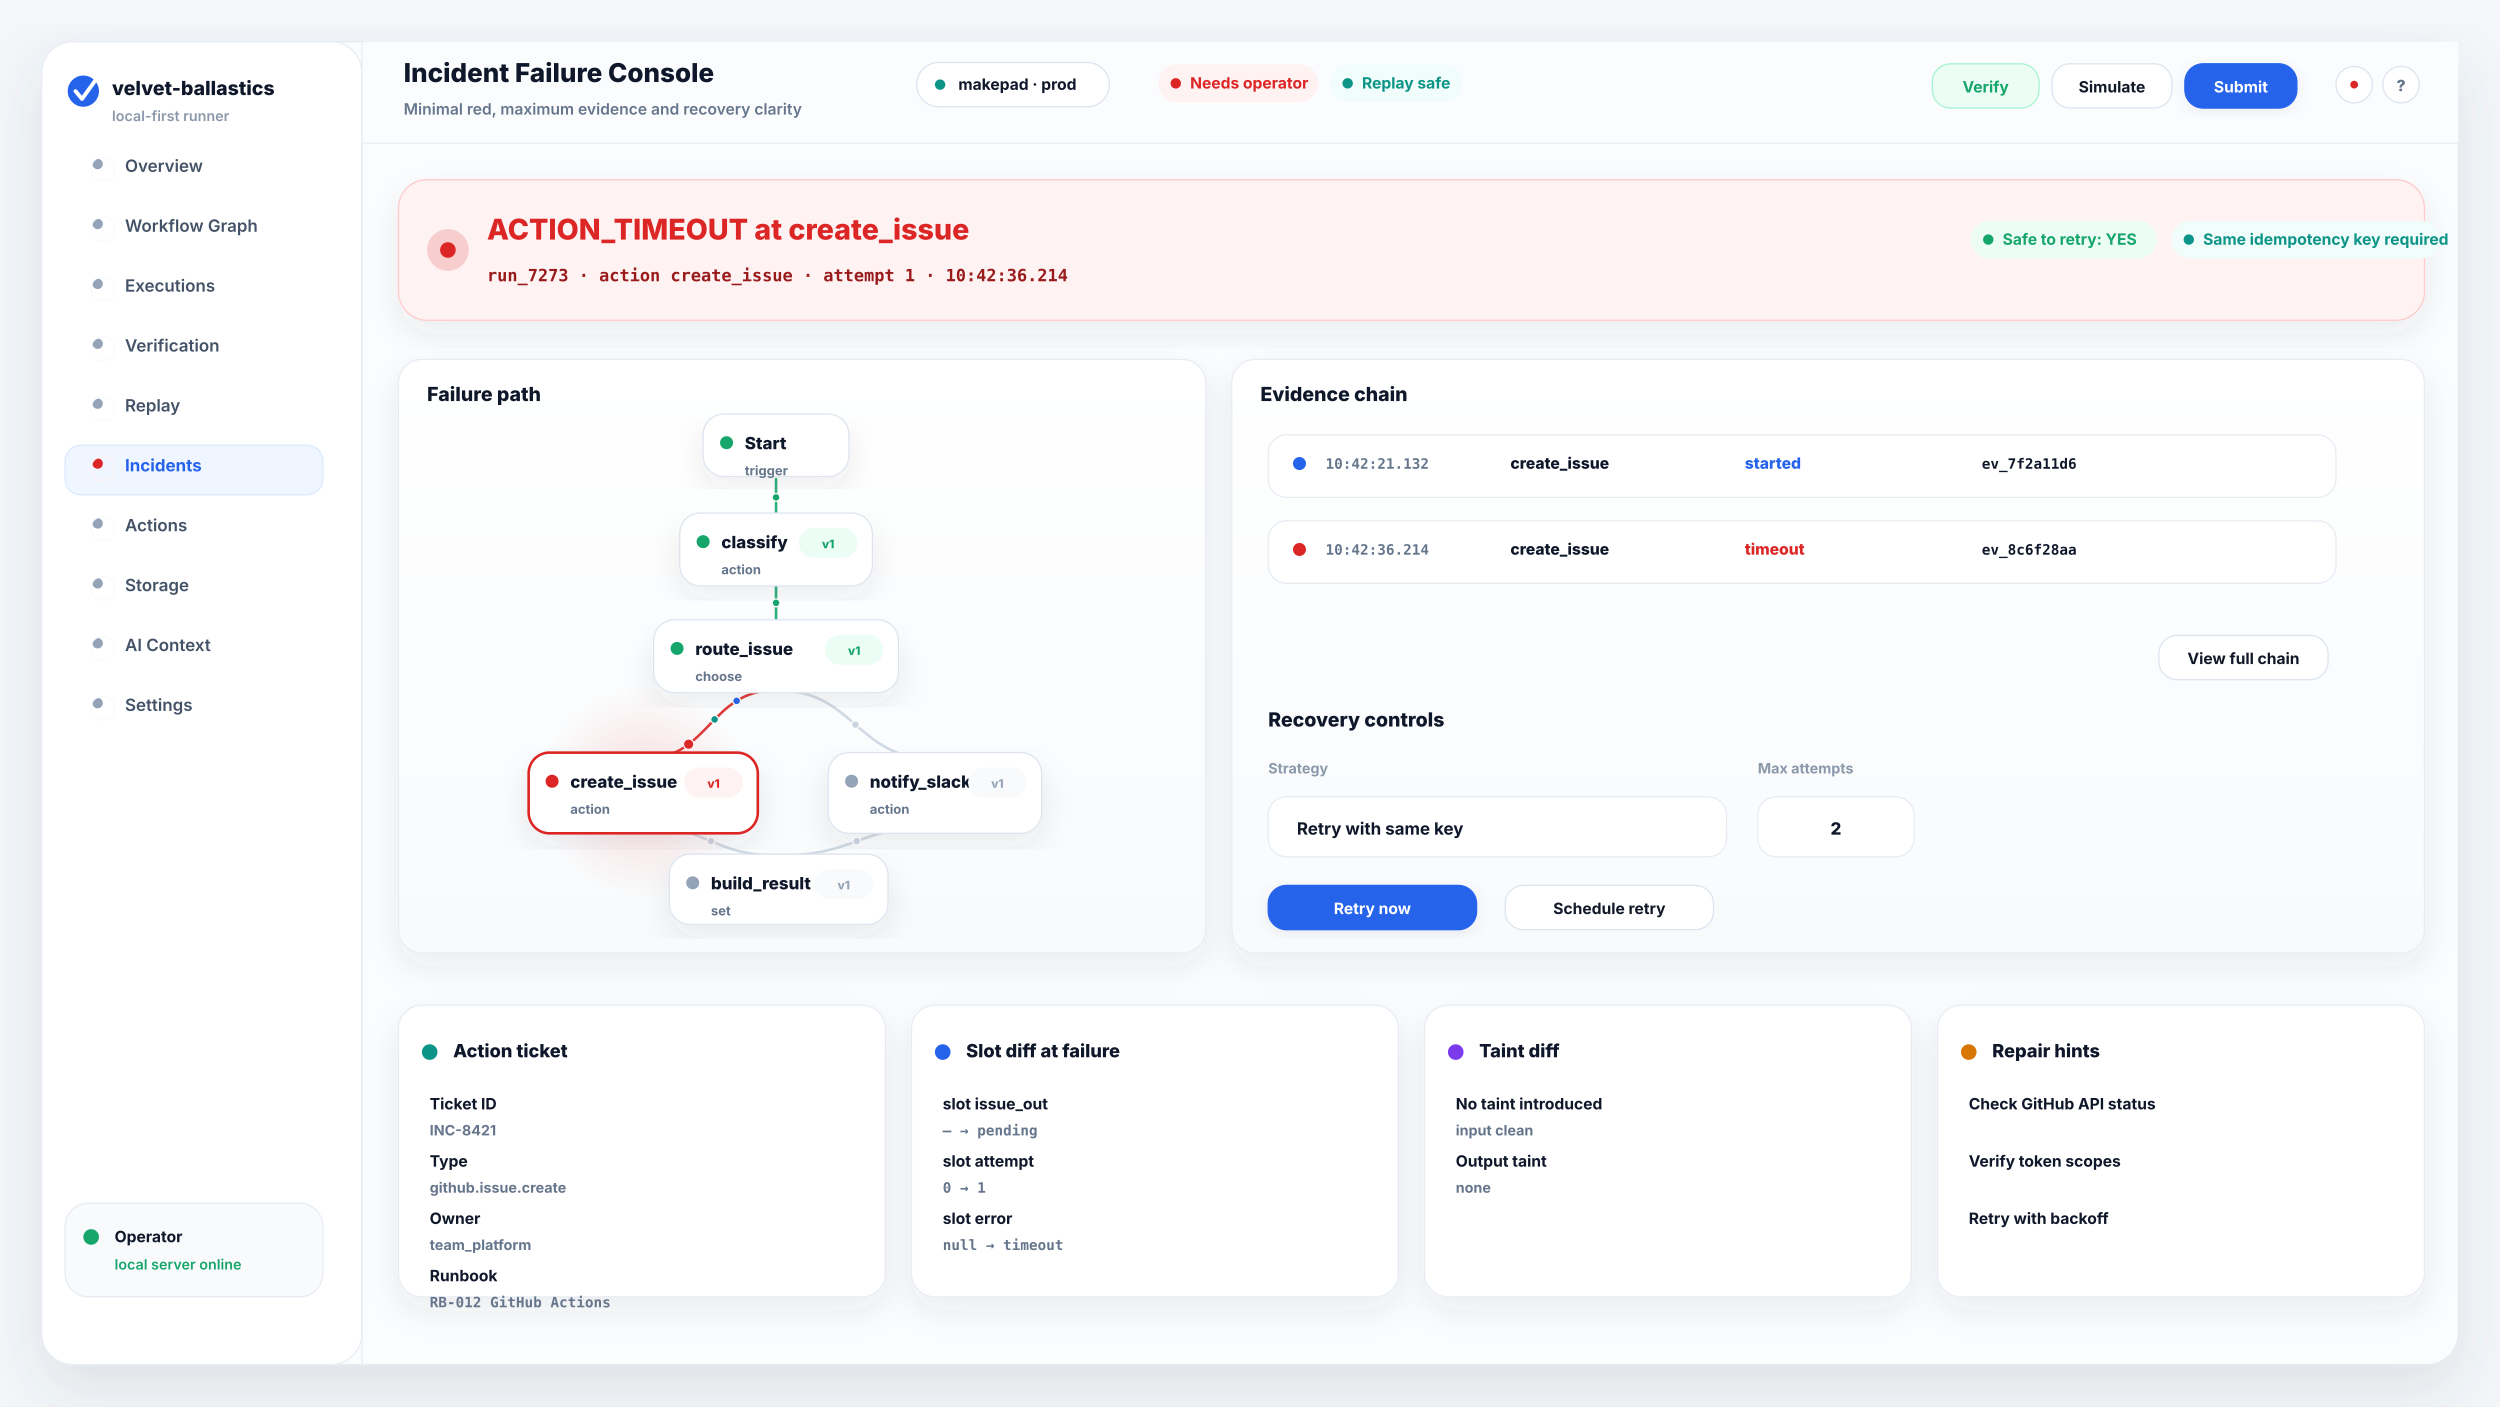
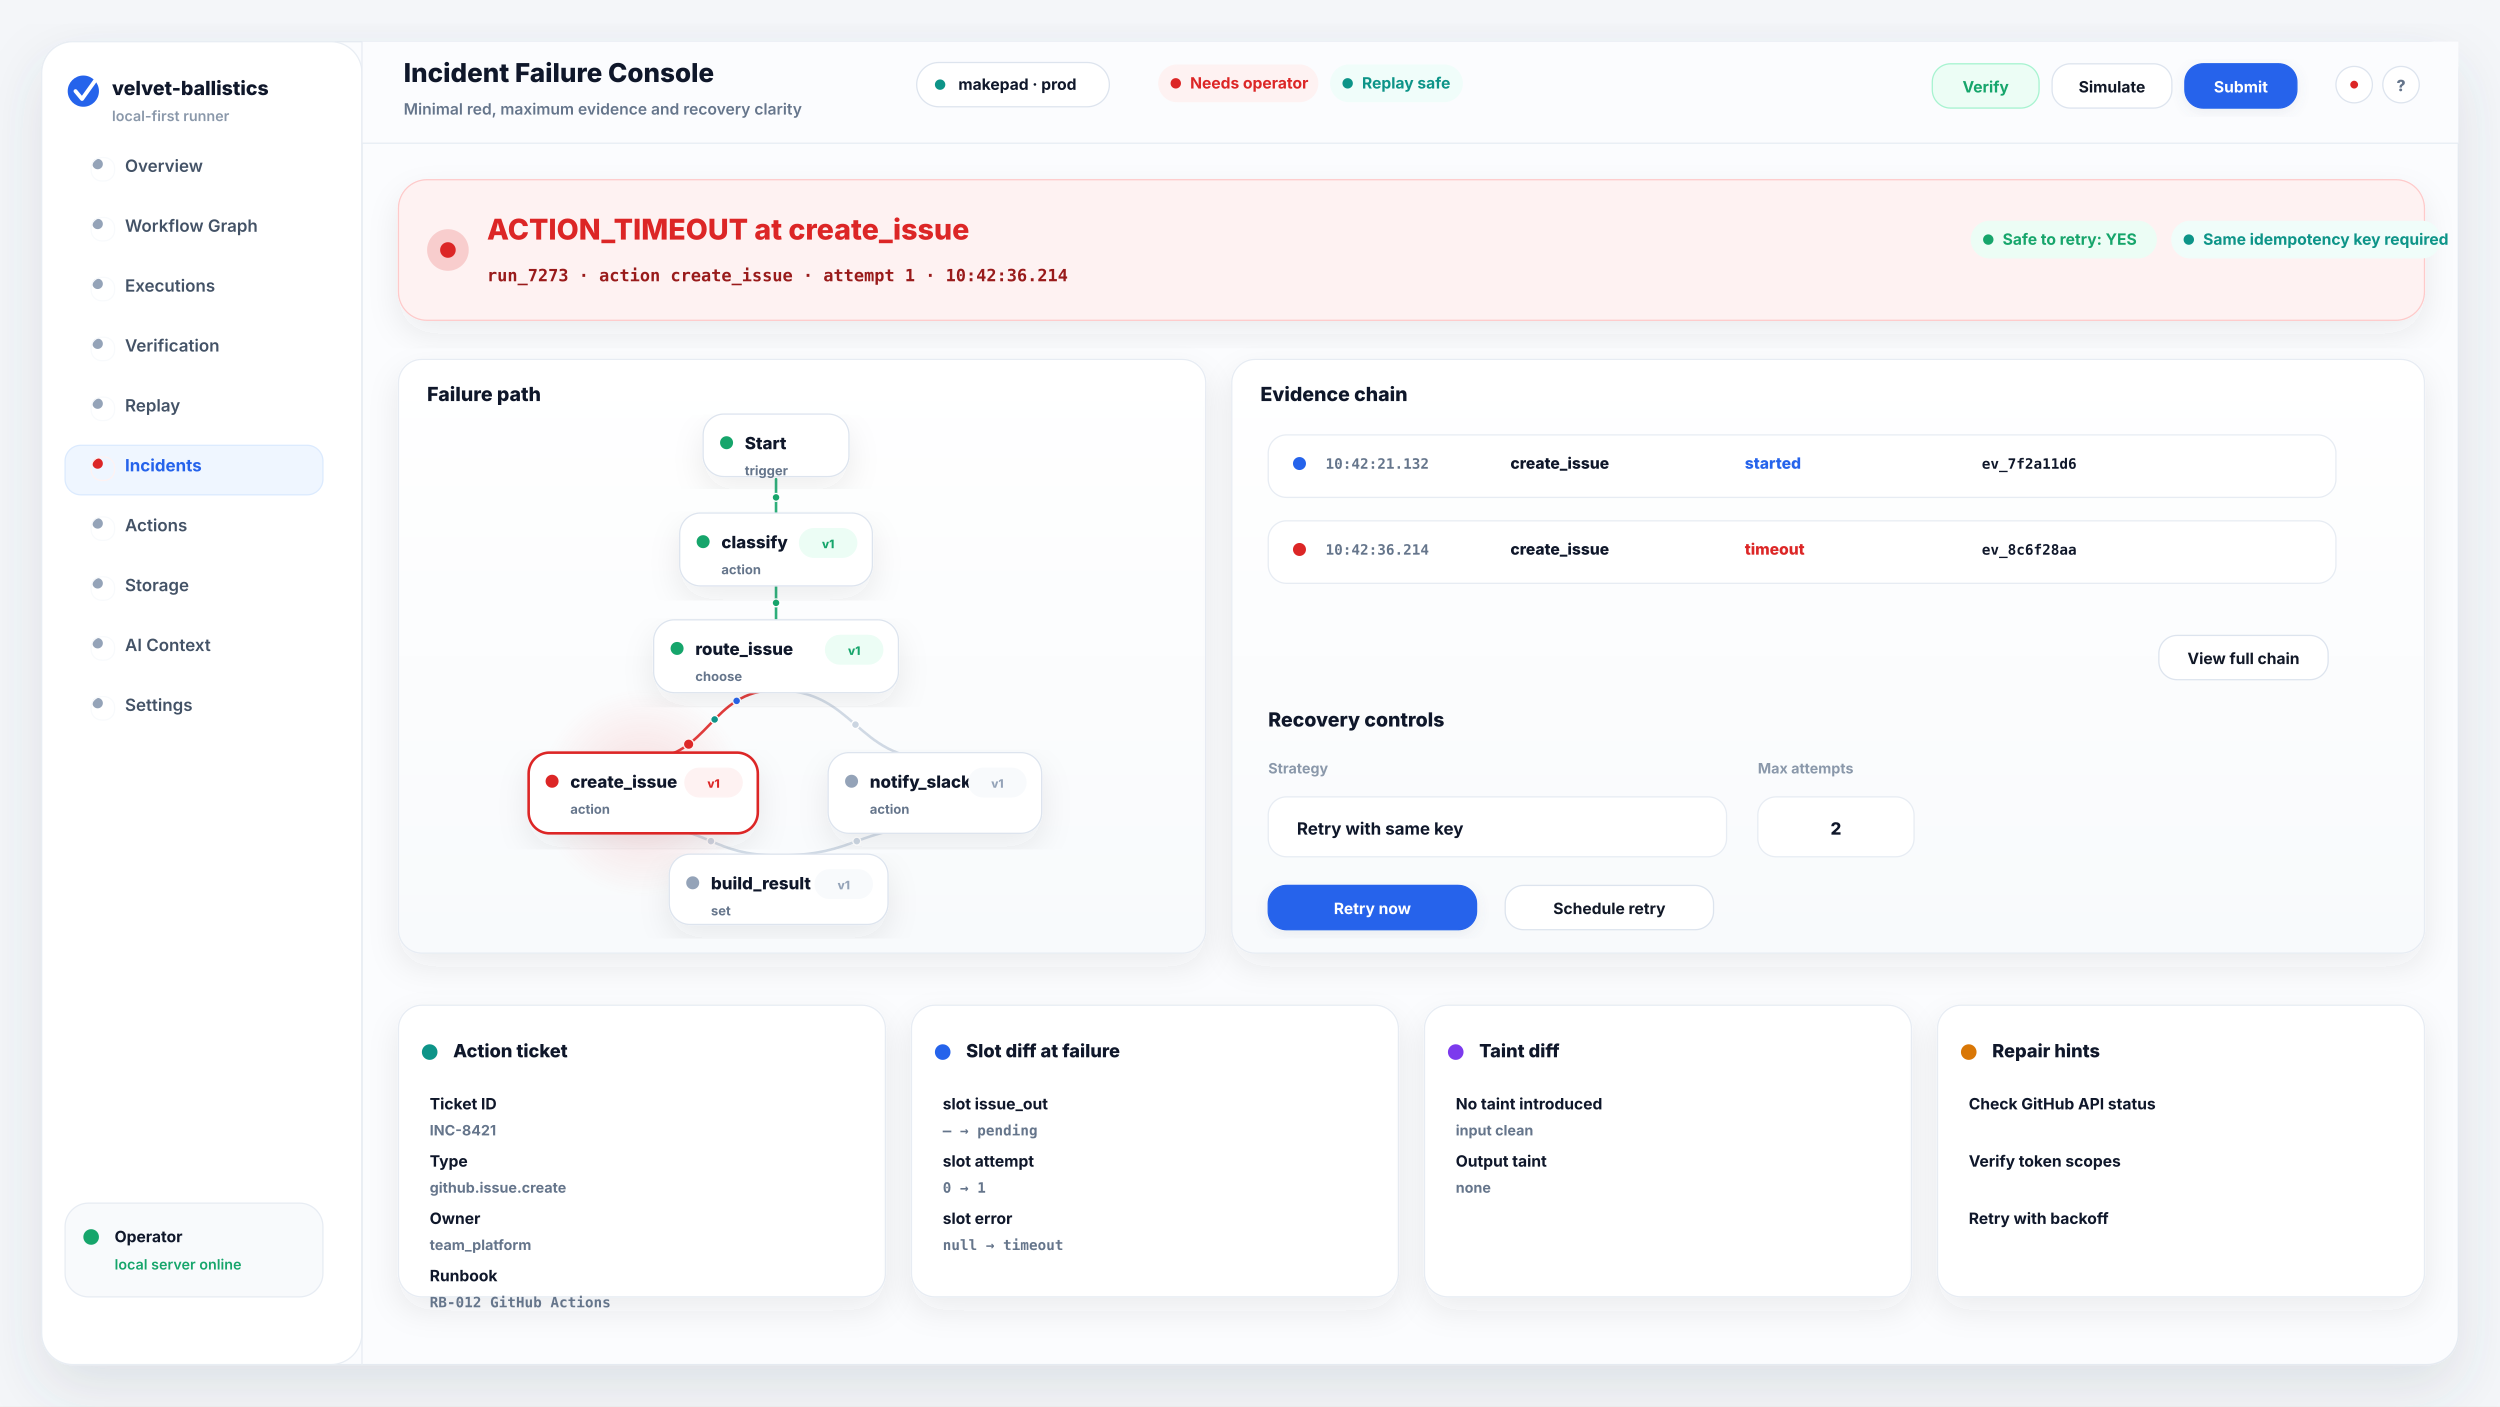
<svg xmlns="http://www.w3.org/2000/svg" width="1920" height="1080" viewBox="0 0 1920 1080">
  <defs>
    <filter id="windowShadow" x="-12%" y="-12%" width="124%" height="124%">
      <feDropShadow dx="0" dy="18" stdDeviation="22" flood-color="#475569" flood-opacity="0.13" />
    </filter>
    <filter id="softShadow" x="-20%" y="-20%" width="140%" height="140%">
      <feDropShadow dx="0" dy="10" stdDeviation="12" flood-color="#334155" flood-opacity="0.08" />
    </filter>
    <filter id="microShadow" x="-20%" y="-20%" width="140%" height="140%">
      <feDropShadow dx="0" dy="3" stdDeviation="5" flood-color="#64748B" flood-opacity="0.10" />
    </filter>
    <linearGradient id="panelGradient" x1="0" y1="0" x2="0" y2="1">
      <stop offset="0%" stop-color="#FFFFFF" />
      <stop offset="100%" stop-color="#F8FAFC" />
    </linearGradient>
    <radialGradient id="blueGlow" cx="50%" cy="50%" r="50%">
      <stop offset="0%" stop-color="#3B82F6" stop-opacity="0.20" />
      <stop offset="100%" stop-color="#3B82F6" stop-opacity="0" />
    </radialGradient>
    <radialGradient id="redGlow" cx="50%" cy="50%" r="50%">
      <stop offset="0%" stop-color="#EF4444" stop-opacity="0.18" />
      <stop offset="100%" stop-color="#EF4444" stop-opacity="0" />
    </radialGradient>
  </defs>
  <rect width="1920" height="1080" fill="#F4F6F9" />
  <rect x="32" y="32" width="1856" height="1016" rx="24" fill="#FBFCFE" stroke="#E5EAF1" stroke-width="1" opacity="1" filter="url(#windowShadow)" />
  <rect x="32" y="32" width="246" height="1016" rx="24" fill="#FFFFFF" stroke="#E8EDF3" stroke-width="1" opacity="1" />
  <rect x="278" y="32" width="1610" height="78" rx="0" fill="#FBFCFE" stroke="none" stroke-width="0" opacity="1" />
  <line x1="278" y1="110" x2="1888" y2="110" stroke="#E7ECF3" stroke-width="1" stroke-linecap="round" opacity="1" />
  <line x1="278" y1="32" x2="278" y2="1048" stroke="#E7ECF3" stroke-width="1" stroke-linecap="round" opacity="1" />
  <circle cx="64" cy="70" r="12" fill="#2563EB" opacity="1" />
  <path d="M58 70 L63 76 L73 62" fill="none" stroke="#FFFFFF" stroke-width="3" stroke-linecap="round" stroke-linejoin="round" opacity="1" />
-   <text x="86" y="73" font-family="Inter, -apple-system, BlinkMacSystemFont, 'SF Pro Display', 'Segoe UI', sans-serif" font-size="15" font-weight="760" fill="#0F172A" text-anchor="start" opacity="1">velvet-ballastics</text>
+   <text x="86" y="73" font-family="Inter, -apple-system, BlinkMacSystemFont, 'SF Pro Display', 'Segoe UI', sans-serif" font-size="15" font-weight="760" fill="#0F172A" text-anchor="start" opacity="1">velvet-ballistics</text>
  <text x="86" y="93" font-family="Inter, -apple-system, BlinkMacSystemFont, 'SF Pro Display', 'Segoe UI', sans-serif" font-size="11" font-weight="600" fill="#8A98AA" text-anchor="start" opacity="1">local-first runner</text>
  <circle cx="75" cy="126" r="4" fill="#94A3B8" opacity="1" />
  <rect x="70" y="121" width="18" height="18" rx="8" fill="none" stroke="#F8FAFC" stroke-width="1" opacity="1" />
  <text x="96" y="132" font-family="Inter, -apple-system, BlinkMacSystemFont, 'SF Pro Display', 'Segoe UI', sans-serif" font-size="13" font-weight="560" fill="#435266" text-anchor="start" opacity="1">Overview</text>
  <circle cx="75" cy="172" r="4" fill="#94A3B8" opacity="1" />
  <rect x="70" y="167" width="18" height="18" rx="8" fill="none" stroke="#F8FAFC" stroke-width="1" opacity="1" />
  <text x="96" y="178" font-family="Inter, -apple-system, BlinkMacSystemFont, 'SF Pro Display', 'Segoe UI', sans-serif" font-size="13" font-weight="560" fill="#435266" text-anchor="start" opacity="1">Workflow Graph</text>
  <circle cx="75" cy="218" r="4" fill="#94A3B8" opacity="1" />
  <rect x="70" y="213" width="18" height="18" rx="8" fill="none" stroke="#F8FAFC" stroke-width="1" opacity="1" />
  <text x="96" y="224" font-family="Inter, -apple-system, BlinkMacSystemFont, 'SF Pro Display', 'Segoe UI', sans-serif" font-size="13" font-weight="560" fill="#435266" text-anchor="start" opacity="1">Executions</text>
  <circle cx="75" cy="264" r="4" fill="#94A3B8" opacity="1" />
  <rect x="70" y="259" width="18" height="18" rx="8" fill="none" stroke="#F8FAFC" stroke-width="1" opacity="1" />
  <text x="96" y="270" font-family="Inter, -apple-system, BlinkMacSystemFont, 'SF Pro Display', 'Segoe UI', sans-serif" font-size="13" font-weight="560" fill="#435266" text-anchor="start" opacity="1">Verification</text>
  <circle cx="75" cy="310" r="4" fill="#94A3B8" opacity="1" />
  <rect x="70" y="305" width="18" height="18" rx="8" fill="none" stroke="#F8FAFC" stroke-width="1" opacity="1" />
  <text x="96" y="316" font-family="Inter, -apple-system, BlinkMacSystemFont, 'SF Pro Display', 'Segoe UI', sans-serif" font-size="13" font-weight="560" fill="#435266" text-anchor="start" opacity="1">Replay</text>
  <rect x="50" y="342" width="198" height="38" rx="12" fill="#EFF6FF" stroke="#DBEAFE" stroke-width="1" opacity="1" />
  <circle cx="75" cy="356" r="4" fill="#DC2626" opacity="1" />
  <rect x="70" y="351" width="18" height="18" rx="8" fill="none" stroke="#FEF2F2" stroke-width="1" opacity="1" />
  <text x="96" y="362" font-family="Inter, -apple-system, BlinkMacSystemFont, 'SF Pro Display', 'Segoe UI', sans-serif" font-size="13" font-weight="700" fill="#2563EB" text-anchor="start" opacity="1">Incidents</text>
  <circle cx="75" cy="402" r="4" fill="#94A3B8" opacity="1" />
  <rect x="70" y="397" width="18" height="18" rx="8" fill="none" stroke="#F8FAFC" stroke-width="1" opacity="1" />
  <text x="96" y="408" font-family="Inter, -apple-system, BlinkMacSystemFont, 'SF Pro Display', 'Segoe UI', sans-serif" font-size="13" font-weight="560" fill="#435266" text-anchor="start" opacity="1">Actions</text>
  <circle cx="75" cy="448" r="4" fill="#94A3B8" opacity="1" />
  <rect x="70" y="443" width="18" height="18" rx="8" fill="none" stroke="#F8FAFC" stroke-width="1" opacity="1" />
  <text x="96" y="454" font-family="Inter, -apple-system, BlinkMacSystemFont, 'SF Pro Display', 'Segoe UI', sans-serif" font-size="13" font-weight="560" fill="#435266" text-anchor="start" opacity="1">Storage</text>
  <circle cx="75" cy="494" r="4" fill="#94A3B8" opacity="1" />
  <rect x="70" y="489" width="18" height="18" rx="8" fill="none" stroke="#F8FAFC" stroke-width="1" opacity="1" />
  <text x="96" y="500" font-family="Inter, -apple-system, BlinkMacSystemFont, 'SF Pro Display', 'Segoe UI', sans-serif" font-size="13" font-weight="560" fill="#435266" text-anchor="start" opacity="1">AI Context</text>
  <circle cx="75" cy="540" r="4" fill="#94A3B8" opacity="1" />
  <rect x="70" y="535" width="18" height="18" rx="8" fill="none" stroke="#F8FAFC" stroke-width="1" opacity="1" />
  <text x="96" y="546" font-family="Inter, -apple-system, BlinkMacSystemFont, 'SF Pro Display', 'Segoe UI', sans-serif" font-size="13" font-weight="560" fill="#435266" text-anchor="start" opacity="1">Settings</text>
  <rect x="50" y="924" width="198" height="72" rx="18" fill="#F8FAFC" stroke="#E7ECF3" stroke-width="1" opacity="1" />
  <circle cx="70" cy="950" r="6" fill="#16A56B" opacity="1" />
  <text x="88" y="954" font-family="Inter, -apple-system, BlinkMacSystemFont, 'SF Pro Display', 'Segoe UI', sans-serif" font-size="12" font-weight="700" fill="#0F172A" text-anchor="start" opacity="1">Operator</text>
  <text x="88" y="975" font-family="Inter, -apple-system, BlinkMacSystemFont, 'SF Pro Display', 'Segoe UI', sans-serif" font-size="11" font-weight="600" fill="#16A56B" text-anchor="start" opacity="1">local server online</text>
  <text x="310" y="63" font-family="Inter, -apple-system, BlinkMacSystemFont, 'SF Pro Display', 'Segoe UI', sans-serif" font-size="20" font-weight="760" fill="#0F172A" text-anchor="start" opacity="1">Incident Failure Console</text>
  <text x="310" y="88" font-family="Inter, -apple-system, BlinkMacSystemFont, 'SF Pro Display', 'Segoe UI', sans-serif" font-size="12" font-weight="600" fill="#65758B" text-anchor="start" opacity="1">Minimal red, maximum evidence and recovery clarity</text>
  <rect x="704" y="48" width="148" height="34" rx="17" fill="#FFFFFF" stroke="#DDE4EE" stroke-width="1" opacity="1" />
  <circle cx="722" cy="65" r="4" fill="#0D9488" opacity="1" />
  <text x="736" y="69" font-family="Inter, -apple-system, BlinkMacSystemFont, 'SF Pro Display', 'Segoe UI', sans-serif" font-size="12" font-weight="700" fill="#0F172A" text-anchor="start" opacity="1">makepad · prod</text>
  <rect x="890" y="50" width="122" height="28" rx="14" fill="#FEF2F2" stroke="#FEF2F2" stroke-width="1" opacity="1" />
  <circle cx="903" cy="64" r="4" fill="#DC2626" opacity="1" />
  <text x="914" y="68" font-family="Inter, -apple-system, BlinkMacSystemFont, 'SF Pro Display', 'Segoe UI', sans-serif" font-size="12" font-weight="700" fill="#DC2626" text-anchor="start" opacity="1">Needs operator</text>
  <rect x="1022" y="50" width="101" height="28" rx="14" fill="#F0FDFA" stroke="#F0FDFA" stroke-width="1" opacity="1" />
  <circle cx="1035" cy="64" r="4" fill="#0D9488" opacity="1" />
  <text x="1046" y="68" font-family="Inter, -apple-system, BlinkMacSystemFont, 'SF Pro Display', 'Segoe UI', sans-serif" font-size="12" font-weight="700" fill="#0D9488" text-anchor="start" opacity="1">Replay safe</text>
  <rect x="1484" y="49" width="82" height="34" rx="14" fill="#ECFDF5" stroke="#A7F3D0" stroke-width="1" opacity="1" />
  <text x="1525.0" y="71" font-family="Inter, -apple-system, BlinkMacSystemFont, 'SF Pro Display', 'Segoe UI', sans-serif" font-size="12" font-weight="700" fill="#16A56B" text-anchor="middle" opacity="1">Verify</text>
  <rect x="1576" y="49" width="92" height="34" rx="14" fill="#FFFFFF" stroke="#DDE4EE" stroke-width="1" opacity="1" />
  <text x="1622.0" y="71" font-family="Inter, -apple-system, BlinkMacSystemFont, 'SF Pro Display', 'Segoe UI', sans-serif" font-size="12" font-weight="700" fill="#111827" text-anchor="middle" opacity="1">Simulate</text>
  <rect x="1678" y="49" width="86" height="34" rx="14" fill="#2563EB" stroke="#2563EB" stroke-width="1" opacity="1" filter="url(#microShadow)" />
  <text x="1721.0" y="71" font-family="Inter, -apple-system, BlinkMacSystemFont, 'SF Pro Display', 'Segoe UI', sans-serif" font-size="12" font-weight="700" fill="#FFFFFF" text-anchor="middle" opacity="1">Submit</text>
  <circle cx="1808" cy="65" r="14" fill="#FFFFFF" opacity="1" stroke="#DDE4EE" stroke-width="1" />
  <circle cx="1808" cy="65" r="3" fill="#DC2626" opacity="1" />
  <circle cx="1844" cy="65" r="14" fill="#FFFFFF" opacity="1" stroke="#DDE4EE" stroke-width="1" />
  <text x="1844" y="70" font-family="Inter, -apple-system, BlinkMacSystemFont, 'SF Pro Display', 'Segoe UI', sans-serif" font-size="12" font-weight="800" fill="#65758B" text-anchor="middle" opacity="1">?</text>
  <rect x="306" y="138" width="1556" height="108" rx="22" fill="#FEF2F2" stroke="#FECACA" stroke-width="1" opacity="1" filter="url(#softShadow)" />
  <circle cx="344" cy="192" r="16" fill="#DC2626" opacity="0.18" />
  <circle cx="344" cy="192" r="6" fill="#DC2626" opacity="1" />
  <text x="374" y="184" font-family="Inter, -apple-system, BlinkMacSystemFont, 'SF Pro Display', 'Segoe UI', sans-serif" font-size="22" font-weight="820" fill="#DC2626" text-anchor="start" opacity="1">ACTION_TIMEOUT at create_issue</text>
  <text x="374" y="216" font-family="ui-monospace, SFMono-Regular, Menlo, Consolas, monospace" font-size="13" font-weight="650" fill="#991B1B" text-anchor="start" opacity="1">run_7273 · action create_issue · attempt 1 · 10:42:36.214</text>
  <rect x="1514" y="170" width="142" height="28" rx="14" fill="#ECFDF5" stroke="#ECFDF5" stroke-width="1" opacity="1" />
  <circle cx="1527" cy="184" r="4" fill="#16A56B" opacity="1" />
  <text x="1538" y="188" font-family="Inter, -apple-system, BlinkMacSystemFont, 'SF Pro Display', 'Segoe UI', sans-serif" font-size="12" font-weight="700" fill="#16A56B" text-anchor="start" opacity="1">Safe to retry: YES</text>
  <rect x="1668" y="170" width="206" height="28" rx="14" fill="#F0FDFA" stroke="#F0FDFA" stroke-width="1" opacity="1" />
  <circle cx="1681" cy="184" r="4" fill="#0D9488" opacity="1" />
  <text x="1692" y="188" font-family="Inter, -apple-system, BlinkMacSystemFont, 'SF Pro Display', 'Segoe UI', sans-serif" font-size="12" font-weight="700" fill="#0D9488" text-anchor="start" opacity="1">Same idempotency key required</text>
  <rect x="306" y="276" width="620" height="456" rx="18" fill="url(#panelGradient)" stroke="#E7ECF3" stroke-width="1" opacity="1" filter="url(#softShadow)" />
  <text x="328" y="308" font-family="Inter, -apple-system, BlinkMacSystemFont, 'SF Pro Display', 'Segoe UI', sans-serif" font-size="15" font-weight="760" fill="#0F172A" text-anchor="start" opacity="1">Failure path</text>
  <path d="M596.0 368.0 C596.0 368.0, 596.0 396.0, 596.0 396.0" fill="none" stroke="#16A56B" stroke-width="2" stroke-linecap="round" stroke-linejoin="round" opacity="0.9" />
  <circle cx="596.0" cy="382.0" r="3" fill="#16A56B" opacity="1" stroke="#FFFFFF" stroke-width="1" />
  <path d="M596.0 448.0 C596.0 448.0, 596.0 478.0, 596.0 478.0" fill="none" stroke="#16A56B" stroke-width="2" stroke-linecap="round" stroke-linejoin="round" opacity="0.9" />
  <circle cx="596.0" cy="463.0" r="3" fill="#16A56B" opacity="1" stroke="#FFFFFF" stroke-width="1" />
  <path d="M596.0 530.0 C545.0 530.0, 545.0 583.0, 494.0 583.0" fill="none" stroke="#DC2626" stroke-width="2" stroke-linecap="round" stroke-linejoin="round" opacity="0.9" />
  <circle cx="565.719" cy="538.281" r="3" fill="#2563EB" opacity="1" stroke="#FFFFFF" stroke-width="1" />
  <circle cx="548.838" cy="552.538" r="3" fill="#0D9488" opacity="1" stroke="#FFFFFF" stroke-width="1" />
  <circle cx="528.884" cy="571.552" r="4" fill="#DC2626" opacity="1" stroke="#FFFFFF" stroke-width="1" />
  <path d="M596.0 530.0 C657.0 530.0, 657.0 583.0, 718.0 583.0" fill="none" stroke="#CBD5E1" stroke-width="2" stroke-linecap="round" stroke-linejoin="round" opacity="0.9" />
  <circle cx="657.0" cy="556.5" r="3" fill="#CBD5E1" opacity="1" stroke="#FFFFFF" stroke-width="1" />
  <path d="M494.0 635.0 C546.0 635.0, 546.0 657.0, 598.0 657.0" fill="none" stroke="#CBD5E1" stroke-width="2" stroke-linecap="round" stroke-linejoin="round" opacity="0.9" />
  <circle cx="546.0" cy="646.0" r="3" fill="#CBD5E1" opacity="1" stroke="#FFFFFF" stroke-width="1" />
  <path d="M718.0 635.0 C658.0 635.0, 658.0 657.0, 598.0 657.0" fill="none" stroke="#CBD5E1" stroke-width="2" stroke-linecap="round" stroke-linejoin="round" opacity="0.9" />
  <circle cx="658.0" cy="646.0" r="3" fill="#CBD5E1" opacity="1" stroke="#FFFFFF" stroke-width="1" />
  <rect x="540" y="318" width="112" height="48" rx="16" fill="#FFFFFF" stroke="#DDE4EE" stroke-width="1" opacity="1" filter="url(#softShadow)" />
  <circle cx="558" cy="340" r="5" fill="#16A56B" opacity="1" />
  <text x="572" y="345" font-family="Inter, -apple-system, BlinkMacSystemFont, 'SF Pro Display', 'Segoe UI', sans-serif" font-size="13" font-weight="760" fill="#0F172A" text-anchor="start" opacity="1">Start</text>
  <text x="572" y="365" font-family="Inter, -apple-system, BlinkMacSystemFont, 'SF Pro Display', 'Segoe UI', sans-serif" font-size="10" font-weight="700" fill="#65758B" text-anchor="start" opacity="1">trigger</text>
  <rect x="522" y="394" width="148" height="56" rx="16" fill="#FFFFFF" stroke="#DDE4EE" stroke-width="1" opacity="1" filter="url(#softShadow)" />
  <circle cx="540" cy="416" r="5" fill="#16A56B" opacity="1" />
  <text x="554" y="421" font-family="Inter, -apple-system, BlinkMacSystemFont, 'SF Pro Display', 'Segoe UI', sans-serif" font-size="13" font-weight="760" fill="#0F172A" text-anchor="start" opacity="1">classify</text>
  <text x="554" y="441" font-family="Inter, -apple-system, BlinkMacSystemFont, 'SF Pro Display', 'Segoe UI', sans-serif" font-size="10" font-weight="700" fill="#65758B" text-anchor="start" opacity="1">action</text>
  <rect x="614" y="406" width="44" height="22" rx="11" fill="#ECFDF5" stroke="#ECFDF5" stroke-width="1" opacity="1" />
  <text x="636.0" y="421" font-family="Inter, -apple-system, BlinkMacSystemFont, 'SF Pro Display', 'Segoe UI', sans-serif" font-size="9" font-weight="760" fill="#16A56B" text-anchor="middle" opacity="1">v1</text>
  <rect x="502" y="476" width="188" height="56" rx="16" fill="#FFFFFF" stroke="#DDE4EE" stroke-width="1" opacity="1" filter="url(#softShadow)" />
  <circle cx="520" cy="498" r="5" fill="#16A56B" opacity="1" />
  <text x="534" y="503" font-family="Inter, -apple-system, BlinkMacSystemFont, 'SF Pro Display', 'Segoe UI', sans-serif" font-size="13" font-weight="760" fill="#0F172A" text-anchor="start" opacity="1">route_issue</text>
  <text x="534" y="523" font-family="Inter, -apple-system, BlinkMacSystemFont, 'SF Pro Display', 'Segoe UI', sans-serif" font-size="10" font-weight="700" fill="#65758B" text-anchor="start" opacity="1">choose</text>
  <rect x="634" y="488" width="44" height="22" rx="11" fill="#ECFDF5" stroke="#ECFDF5" stroke-width="1" opacity="1" />
  <text x="656.0" y="503" font-family="Inter, -apple-system, BlinkMacSystemFont, 'SF Pro Display', 'Segoe UI', sans-serif" font-size="9" font-weight="760" fill="#16A56B" text-anchor="middle" opacity="1">v1</text>
  <circle cx="494.0" cy="609.0" r="80" fill="url(#redGlow)" opacity="1" />
  <rect x="406" y="578" width="176" height="62" rx="16" fill="#FFFFFF" stroke="#DC2626" stroke-width="2" opacity="1" filter="url(#softShadow)" />
  <circle cx="424" cy="600" r="5" fill="#DC2626" opacity="1" />
  <text x="438" y="605" font-family="Inter, -apple-system, BlinkMacSystemFont, 'SF Pro Display', 'Segoe UI', sans-serif" font-size="13" font-weight="760" fill="#0F172A" text-anchor="start" opacity="1">create_issue</text>
  <text x="438" y="625" font-family="Inter, -apple-system, BlinkMacSystemFont, 'SF Pro Display', 'Segoe UI', sans-serif" font-size="10" font-weight="700" fill="#65758B" text-anchor="start" opacity="1">action</text>
  <rect x="526" y="590" width="44" height="22" rx="11" fill="#FEF2F2" stroke="#FEF2F2" stroke-width="1" opacity="1" />
  <text x="548.0" y="605" font-family="Inter, -apple-system, BlinkMacSystemFont, 'SF Pro Display', 'Segoe UI', sans-serif" font-size="9" font-weight="760" fill="#DC2626" text-anchor="middle" opacity="1">v1</text>
  <rect x="636" y="578" width="164" height="62" rx="16" fill="#FFFFFF" stroke="#DDE4EE" stroke-width="1" opacity="1" filter="url(#softShadow)" />
  <circle cx="654" cy="600" r="5" fill="#94A3B8" opacity="1" />
  <text x="668" y="605" font-family="Inter, -apple-system, BlinkMacSystemFont, 'SF Pro Display', 'Segoe UI', sans-serif" font-size="13" font-weight="760" fill="#0F172A" text-anchor="start" opacity="1">notify_slack</text>
  <text x="668" y="625" font-family="Inter, -apple-system, BlinkMacSystemFont, 'SF Pro Display', 'Segoe UI', sans-serif" font-size="10" font-weight="700" fill="#65758B" text-anchor="start" opacity="1">action</text>
  <rect x="744" y="590" width="44" height="22" rx="11" fill="#F8FAFC" stroke="#F8FAFC" stroke-width="1" opacity="1" />
  <text x="766.0" y="605" font-family="Inter, -apple-system, BlinkMacSystemFont, 'SF Pro Display', 'Segoe UI', sans-serif" font-size="9" font-weight="760" fill="#94A3B8" text-anchor="middle" opacity="1">v1</text>
  <rect x="514" y="656" width="168" height="54" rx="16" fill="#FFFFFF" stroke="#DDE4EE" stroke-width="1" opacity="1" filter="url(#softShadow)" />
  <circle cx="532" cy="678" r="5" fill="#94A3B8" opacity="1" />
  <text x="546" y="683" font-family="Inter, -apple-system, BlinkMacSystemFont, 'SF Pro Display', 'Segoe UI', sans-serif" font-size="13" font-weight="760" fill="#0F172A" text-anchor="start" opacity="1">build_result</text>
  <text x="546" y="703" font-family="Inter, -apple-system, BlinkMacSystemFont, 'SF Pro Display', 'Segoe UI', sans-serif" font-size="10" font-weight="700" fill="#65758B" text-anchor="start" opacity="1">set</text>
  <rect x="626" y="668" width="44" height="22" rx="11" fill="#F8FAFC" stroke="#F8FAFC" stroke-width="1" opacity="1" />
  <text x="648.0" y="683" font-family="Inter, -apple-system, BlinkMacSystemFont, 'SF Pro Display', 'Segoe UI', sans-serif" font-size="9" font-weight="760" fill="#94A3B8" text-anchor="middle" opacity="1">v1</text>
  <rect x="946" y="276" width="916" height="456" rx="18" fill="url(#panelGradient)" stroke="#E7ECF3" stroke-width="1" opacity="1" filter="url(#softShadow)" />
  <text x="968" y="308" font-family="Inter, -apple-system, BlinkMacSystemFont, 'SF Pro Display', 'Segoe UI', sans-serif" font-size="15" font-weight="760" fill="#0F172A" text-anchor="start" opacity="1">Evidence chain</text>
  <rect x="974" y="334" width="820" height="48" rx="14" fill="#FFFFFF" stroke="#E7ECF3" stroke-width="1" opacity="1" />
  <circle cx="998" cy="356" r="5" fill="#2563EB" opacity="1" />
  <text x="1018" y="360" font-family="ui-monospace, SFMono-Regular, Menlo, Consolas, monospace" font-size="11" font-weight="700" fill="#65758B" text-anchor="start" opacity="1">10:42:21.132</text>
  <text x="1160" y="360" font-family="Inter, -apple-system, BlinkMacSystemFont, 'SF Pro Display', 'Segoe UI', sans-serif" font-size="12" font-weight="760" fill="#0F172A" text-anchor="start" opacity="1">create_issue</text>
  <text x="1340" y="360" font-family="Inter, -apple-system, BlinkMacSystemFont, 'SF Pro Display', 'Segoe UI', sans-serif" font-size="12" font-weight="760" fill="#2563EB" text-anchor="start" opacity="1">started</text>
  <text x="1522" y="360" font-family="ui-monospace, SFMono-Regular, Menlo, Consolas, monospace" font-size="11" font-weight="700" fill="#0F172A" text-anchor="start" opacity="1">ev_7f2a11d6</text>
  <rect x="974" y="400" width="820" height="48" rx="14" fill="#FFFFFF" stroke="#E7ECF3" stroke-width="1" opacity="1" />
  <circle cx="998" cy="422" r="5" fill="#DC2626" opacity="1" />
  <text x="1018" y="426" font-family="ui-monospace, SFMono-Regular, Menlo, Consolas, monospace" font-size="11" font-weight="700" fill="#65758B" text-anchor="start" opacity="1">10:42:36.214</text>
  <text x="1160" y="426" font-family="Inter, -apple-system, BlinkMacSystemFont, 'SF Pro Display', 'Segoe UI', sans-serif" font-size="12" font-weight="760" fill="#0F172A" text-anchor="start" opacity="1">create_issue</text>
  <text x="1340" y="426" font-family="Inter, -apple-system, BlinkMacSystemFont, 'SF Pro Display', 'Segoe UI', sans-serif" font-size="12" font-weight="760" fill="#DC2626" text-anchor="start" opacity="1">timeout</text>
  <text x="1522" y="426" font-family="ui-monospace, SFMono-Regular, Menlo, Consolas, monospace" font-size="11" font-weight="700" fill="#0F172A" text-anchor="start" opacity="1">ev_8c6f28aa</text>
  <rect x="1658" y="488" width="130" height="34" rx="14" fill="#FFFFFF" stroke="#DDE4EE" stroke-width="1" opacity="1" />
  <text x="1723.0" y="510" font-family="Inter, -apple-system, BlinkMacSystemFont, 'SF Pro Display', 'Segoe UI', sans-serif" font-size="12" font-weight="700" fill="#111827" text-anchor="middle" opacity="1">View full chain</text>
  <text x="974" y="558" font-family="Inter, -apple-system, BlinkMacSystemFont, 'SF Pro Display', 'Segoe UI', sans-serif" font-size="15" font-weight="780" fill="#0F172A" text-anchor="start" opacity="1">Recovery controls</text>
  <text x="974" y="594" font-family="Inter, -apple-system, BlinkMacSystemFont, 'SF Pro Display', 'Segoe UI', sans-serif" font-size="11" font-weight="700" fill="#8A98AA" text-anchor="start" opacity="1">Strategy</text>
  <rect x="974" y="612" width="352" height="46" rx="14" fill="#FFFFFF" stroke="#E7ECF3" stroke-width="1" opacity="1" />
  <text x="996" y="641" font-family="Inter, -apple-system, BlinkMacSystemFont, 'SF Pro Display', 'Segoe UI', sans-serif" font-size="13" font-weight="700" fill="#0F172A" text-anchor="start" opacity="1">Retry with same key</text>
  <text x="1350" y="594" font-family="Inter, -apple-system, BlinkMacSystemFont, 'SF Pro Display', 'Segoe UI', sans-serif" font-size="11" font-weight="700" fill="#8A98AA" text-anchor="start" opacity="1">Max attempts</text>
  <rect x="1350" y="612" width="120" height="46" rx="14" fill="#FFFFFF" stroke="#E7ECF3" stroke-width="1" opacity="1" />
  <text x="1410" y="641" font-family="Inter, -apple-system, BlinkMacSystemFont, 'SF Pro Display', 'Segoe UI', sans-serif" font-size="13" font-weight="760" fill="#0F172A" text-anchor="middle" opacity="1">2</text>
  <rect x="974" y="680" width="160" height="34" rx="14" fill="#2563EB" stroke="#2563EB" stroke-width="1" opacity="1" filter="url(#microShadow)" />
  <text x="1054.0" y="702" font-family="Inter, -apple-system, BlinkMacSystemFont, 'SF Pro Display', 'Segoe UI', sans-serif" font-size="12" font-weight="700" fill="#FFFFFF" text-anchor="middle" opacity="1">Retry now</text>
  <rect x="1156" y="680" width="160" height="34" rx="14" fill="#FFFFFF" stroke="#DDE4EE" stroke-width="1" opacity="1" />
  <text x="1236.0" y="702" font-family="Inter, -apple-system, BlinkMacSystemFont, 'SF Pro Display', 'Segoe UI', sans-serif" font-size="12" font-weight="700" fill="#111827" text-anchor="middle" opacity="1">Schedule retry</text>
  <rect x="306" y="772" width="374" height="224" rx="18" fill="#FFFFFF" stroke="#E7ECF3" stroke-width="1" opacity="1" filter="url(#softShadow)" />
  <circle cx="330" cy="808" r="6" fill="#0D9488" opacity="1" />
  <text x="348" y="812" font-family="Inter, -apple-system, BlinkMacSystemFont, 'SF Pro Display', 'Segoe UI', sans-serif" font-size="14" font-weight="780" fill="#0F172A" text-anchor="start" opacity="1">Action ticket</text>
  <text x="330" y="852" font-family="Inter, -apple-system, BlinkMacSystemFont, 'SF Pro Display', 'Segoe UI', sans-serif" font-size="12" font-weight="700" fill="#0F172A" text-anchor="start" opacity="1">Ticket ID</text>
  <text x="330" y="872" font-family="Inter, -apple-system, BlinkMacSystemFont, 'SF Pro Display', 'Segoe UI', sans-serif" font-size="11" font-weight="650" fill="#65758B" text-anchor="start" opacity="1">INC-8421</text>
  <text x="330" y="896" font-family="Inter, -apple-system, BlinkMacSystemFont, 'SF Pro Display', 'Segoe UI', sans-serif" font-size="12" font-weight="700" fill="#0F172A" text-anchor="start" opacity="1">Type</text>
  <text x="330" y="916" font-family="Inter, -apple-system, BlinkMacSystemFont, 'SF Pro Display', 'Segoe UI', sans-serif" font-size="11" font-weight="650" fill="#65758B" text-anchor="start" opacity="1">github.issue.create</text>
  <text x="330" y="940" font-family="Inter, -apple-system, BlinkMacSystemFont, 'SF Pro Display', 'Segoe UI', sans-serif" font-size="12" font-weight="700" fill="#0F172A" text-anchor="start" opacity="1">Owner</text>
  <text x="330" y="960" font-family="Inter, -apple-system, BlinkMacSystemFont, 'SF Pro Display', 'Segoe UI', sans-serif" font-size="11" font-weight="650" fill="#65758B" text-anchor="start" opacity="1">team_platform</text>
  <text x="330" y="984" font-family="Inter, -apple-system, BlinkMacSystemFont, 'SF Pro Display', 'Segoe UI', sans-serif" font-size="12" font-weight="700" fill="#0F172A" text-anchor="start" opacity="1">Runbook</text>
  <text x="330" y="1004" font-family="ui-monospace, SFMono-Regular, Menlo, Consolas, monospace" font-size="11" font-weight="650" fill="#65758B" text-anchor="start" opacity="1">RB-012 GitHub Actions</text>
  <rect x="700" y="772" width="374" height="224" rx="18" fill="#FFFFFF" stroke="#E7ECF3" stroke-width="1" opacity="1" filter="url(#softShadow)" />
  <circle cx="724" cy="808" r="6" fill="#2563EB" opacity="1" />
  <text x="742" y="812" font-family="Inter, -apple-system, BlinkMacSystemFont, 'SF Pro Display', 'Segoe UI', sans-serif" font-size="14" font-weight="780" fill="#0F172A" text-anchor="start" opacity="1">Slot diff at failure</text>
  <text x="724" y="852" font-family="Inter, -apple-system, BlinkMacSystemFont, 'SF Pro Display', 'Segoe UI', sans-serif" font-size="12" font-weight="700" fill="#0F172A" text-anchor="start" opacity="1">slot issue_out</text>
  <text x="724" y="872" font-family="ui-monospace, SFMono-Regular, Menlo, Consolas, monospace" font-size="11" font-weight="650" fill="#65758B" text-anchor="start" opacity="1">— → pending</text>
  <text x="724" y="896" font-family="Inter, -apple-system, BlinkMacSystemFont, 'SF Pro Display', 'Segoe UI', sans-serif" font-size="12" font-weight="700" fill="#0F172A" text-anchor="start" opacity="1">slot attempt</text>
  <text x="724" y="916" font-family="ui-monospace, SFMono-Regular, Menlo, Consolas, monospace" font-size="11" font-weight="650" fill="#65758B" text-anchor="start" opacity="1">0 → 1</text>
  <text x="724" y="940" font-family="Inter, -apple-system, BlinkMacSystemFont, 'SF Pro Display', 'Segoe UI', sans-serif" font-size="12" font-weight="700" fill="#0F172A" text-anchor="start" opacity="1">slot error</text>
  <text x="724" y="960" font-family="ui-monospace, SFMono-Regular, Menlo, Consolas, monospace" font-size="11" font-weight="650" fill="#65758B" text-anchor="start" opacity="1">null → timeout</text>
  <rect x="1094" y="772" width="374" height="224" rx="18" fill="#FFFFFF" stroke="#E7ECF3" stroke-width="1" opacity="1" filter="url(#softShadow)" />
  <circle cx="1118" cy="808" r="6" fill="#7C3AED" opacity="1" />
  <text x="1136" y="812" font-family="Inter, -apple-system, BlinkMacSystemFont, 'SF Pro Display', 'Segoe UI', sans-serif" font-size="14" font-weight="780" fill="#0F172A" text-anchor="start" opacity="1">Taint diff</text>
  <text x="1118" y="852" font-family="Inter, -apple-system, BlinkMacSystemFont, 'SF Pro Display', 'Segoe UI', sans-serif" font-size="12" font-weight="700" fill="#0F172A" text-anchor="start" opacity="1">No taint introduced</text>
  <text x="1118" y="872" font-family="Inter, -apple-system, BlinkMacSystemFont, 'SF Pro Display', 'Segoe UI', sans-serif" font-size="11" font-weight="650" fill="#65758B" text-anchor="start" opacity="1">input clean</text>
  <text x="1118" y="896" font-family="Inter, -apple-system, BlinkMacSystemFont, 'SF Pro Display', 'Segoe UI', sans-serif" font-size="12" font-weight="700" fill="#0F172A" text-anchor="start" opacity="1">Output taint</text>
  <text x="1118" y="916" font-family="Inter, -apple-system, BlinkMacSystemFont, 'SF Pro Display', 'Segoe UI', sans-serif" font-size="11" font-weight="650" fill="#65758B" text-anchor="start" opacity="1">none</text>
  <rect x="1488" y="772" width="374" height="224" rx="18" fill="#FFFFFF" stroke="#E7ECF3" stroke-width="1" opacity="1" filter="url(#softShadow)" />
  <circle cx="1512" cy="808" r="6" fill="#D97706" opacity="1" />
  <text x="1530" y="812" font-family="Inter, -apple-system, BlinkMacSystemFont, 'SF Pro Display', 'Segoe UI', sans-serif" font-size="14" font-weight="780" fill="#0F172A" text-anchor="start" opacity="1">Repair hints</text>
  <text x="1512" y="852" font-family="Inter, -apple-system, BlinkMacSystemFont, 'SF Pro Display', 'Segoe UI', sans-serif" font-size="12" font-weight="700" fill="#0F172A" text-anchor="start" opacity="1">Check GitHub API status</text>
  <text x="1512" y="896" font-family="Inter, -apple-system, BlinkMacSystemFont, 'SF Pro Display', 'Segoe UI', sans-serif" font-size="12" font-weight="700" fill="#0F172A" text-anchor="start" opacity="1">Verify token scopes</text>
  <text x="1512" y="940" font-family="Inter, -apple-system, BlinkMacSystemFont, 'SF Pro Display', 'Segoe UI', sans-serif" font-size="12" font-weight="700" fill="#0F172A" text-anchor="start" opacity="1">Retry with backoff</text>
</svg>
